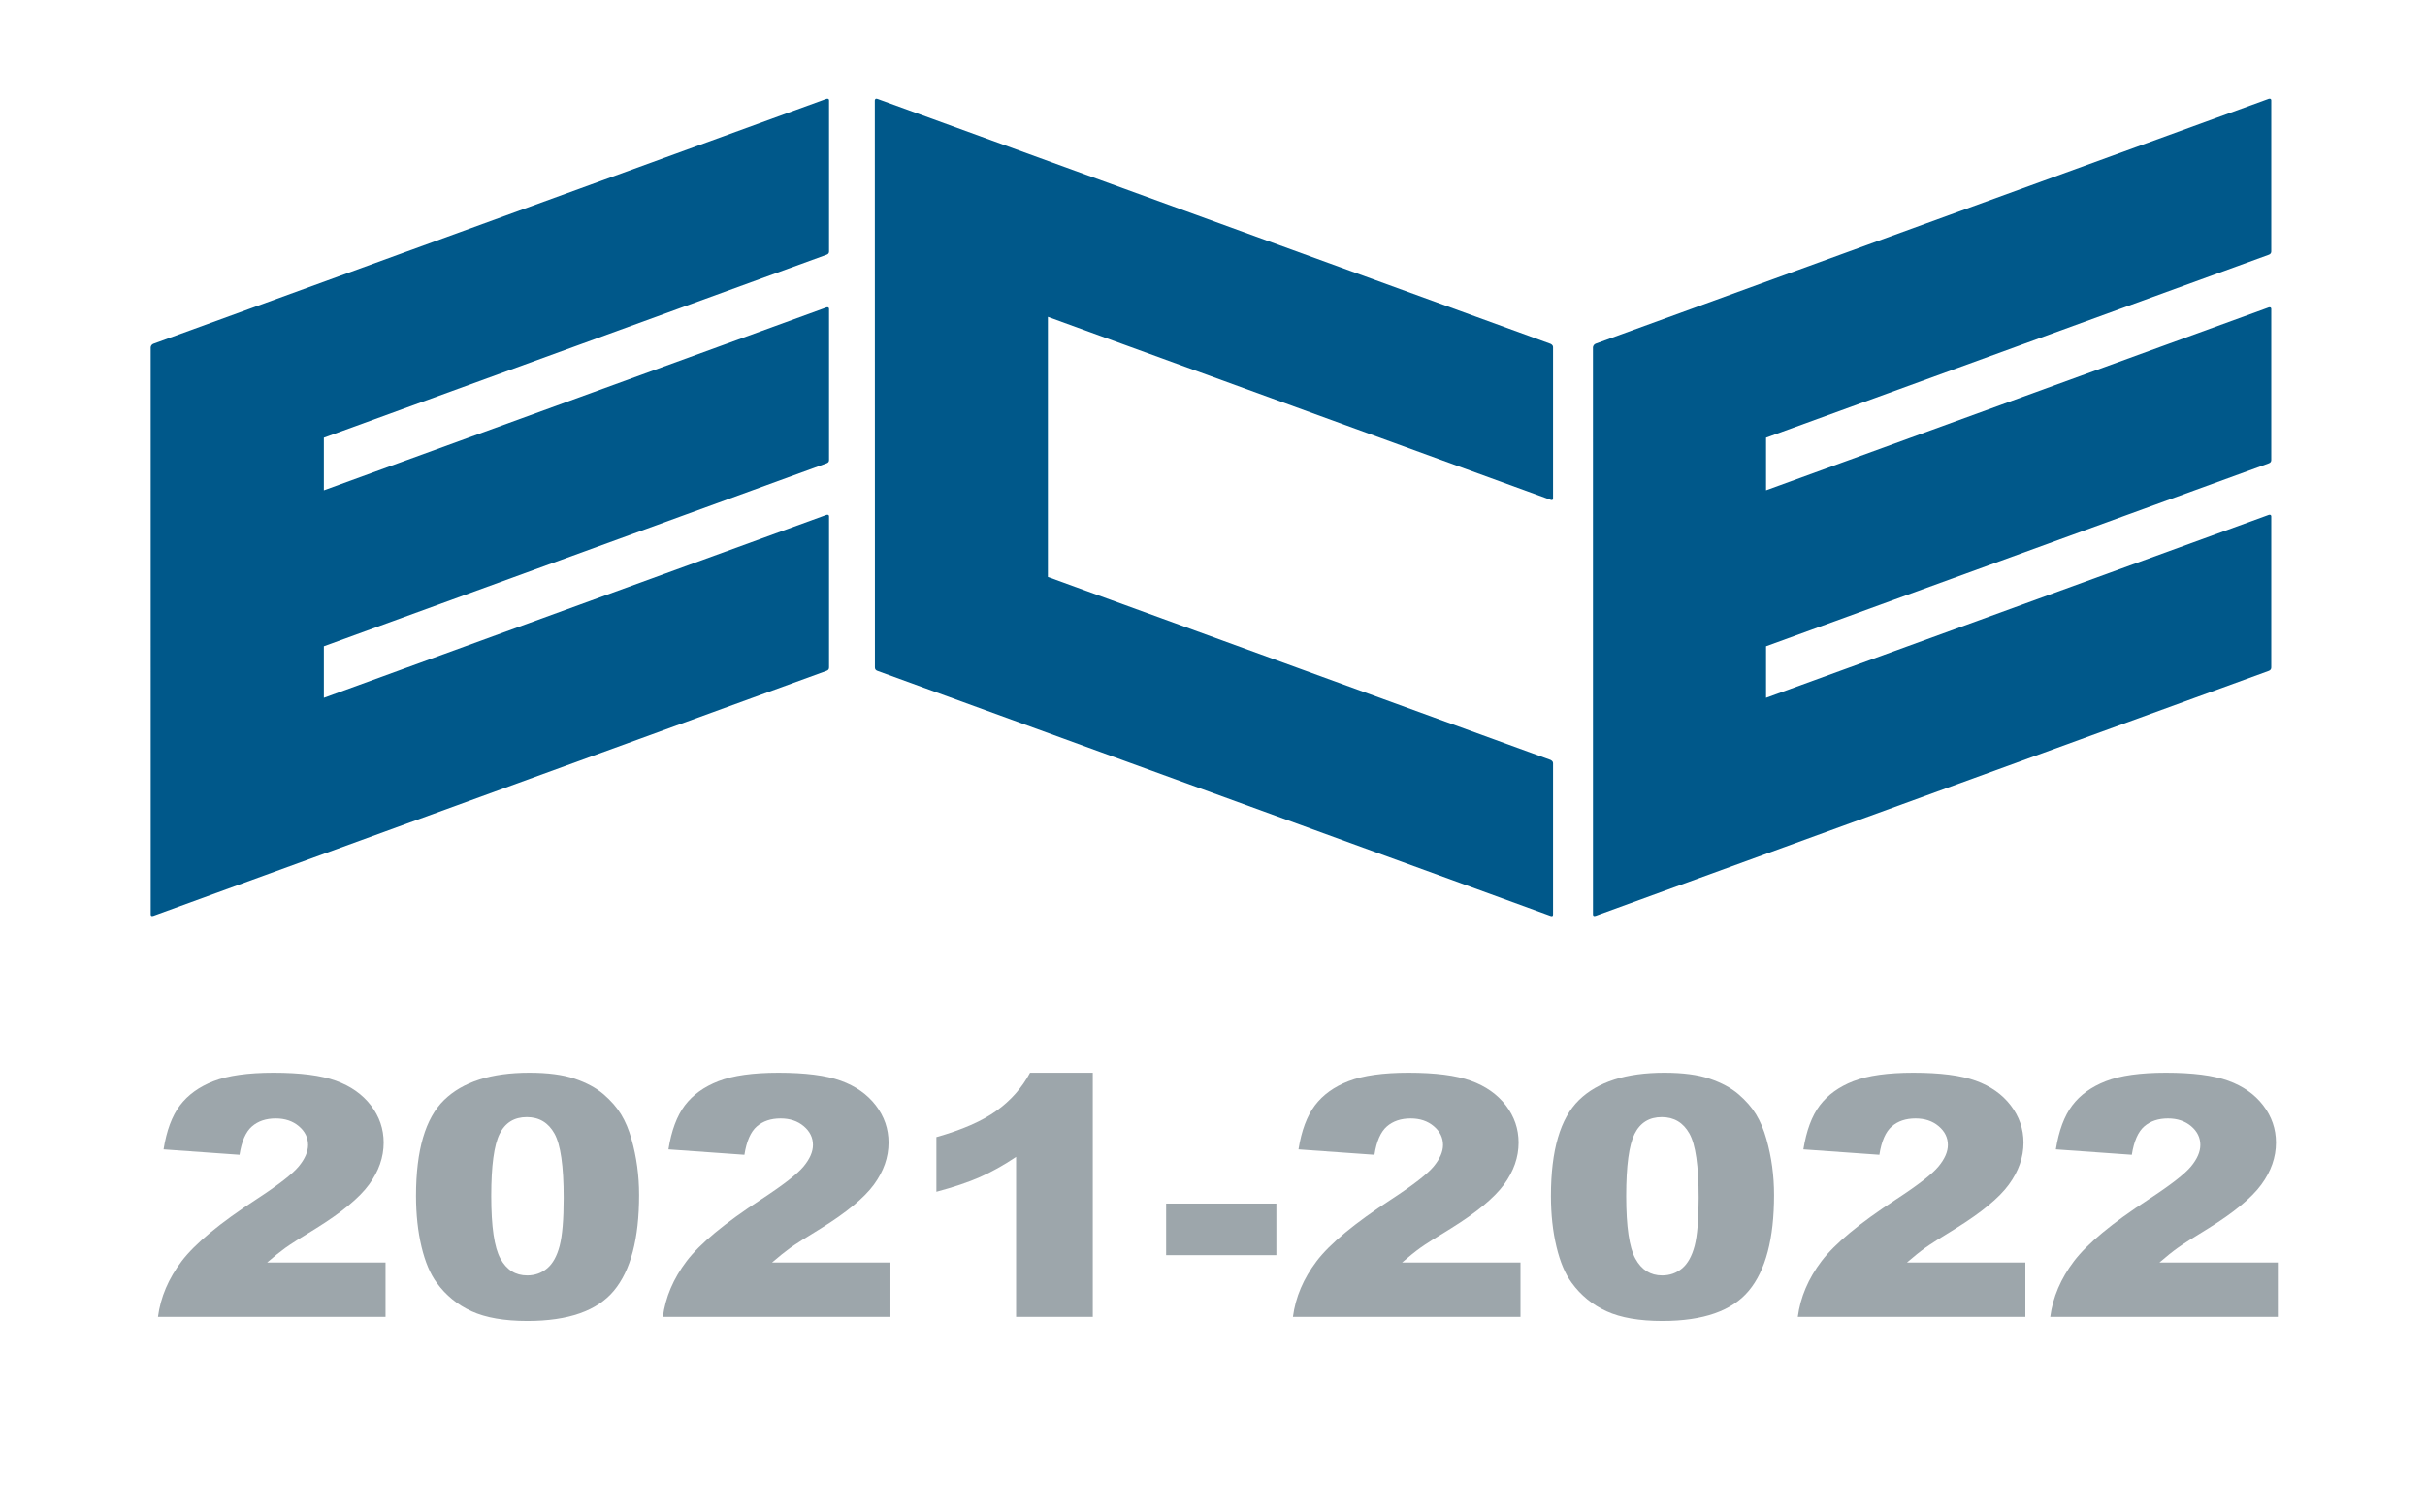
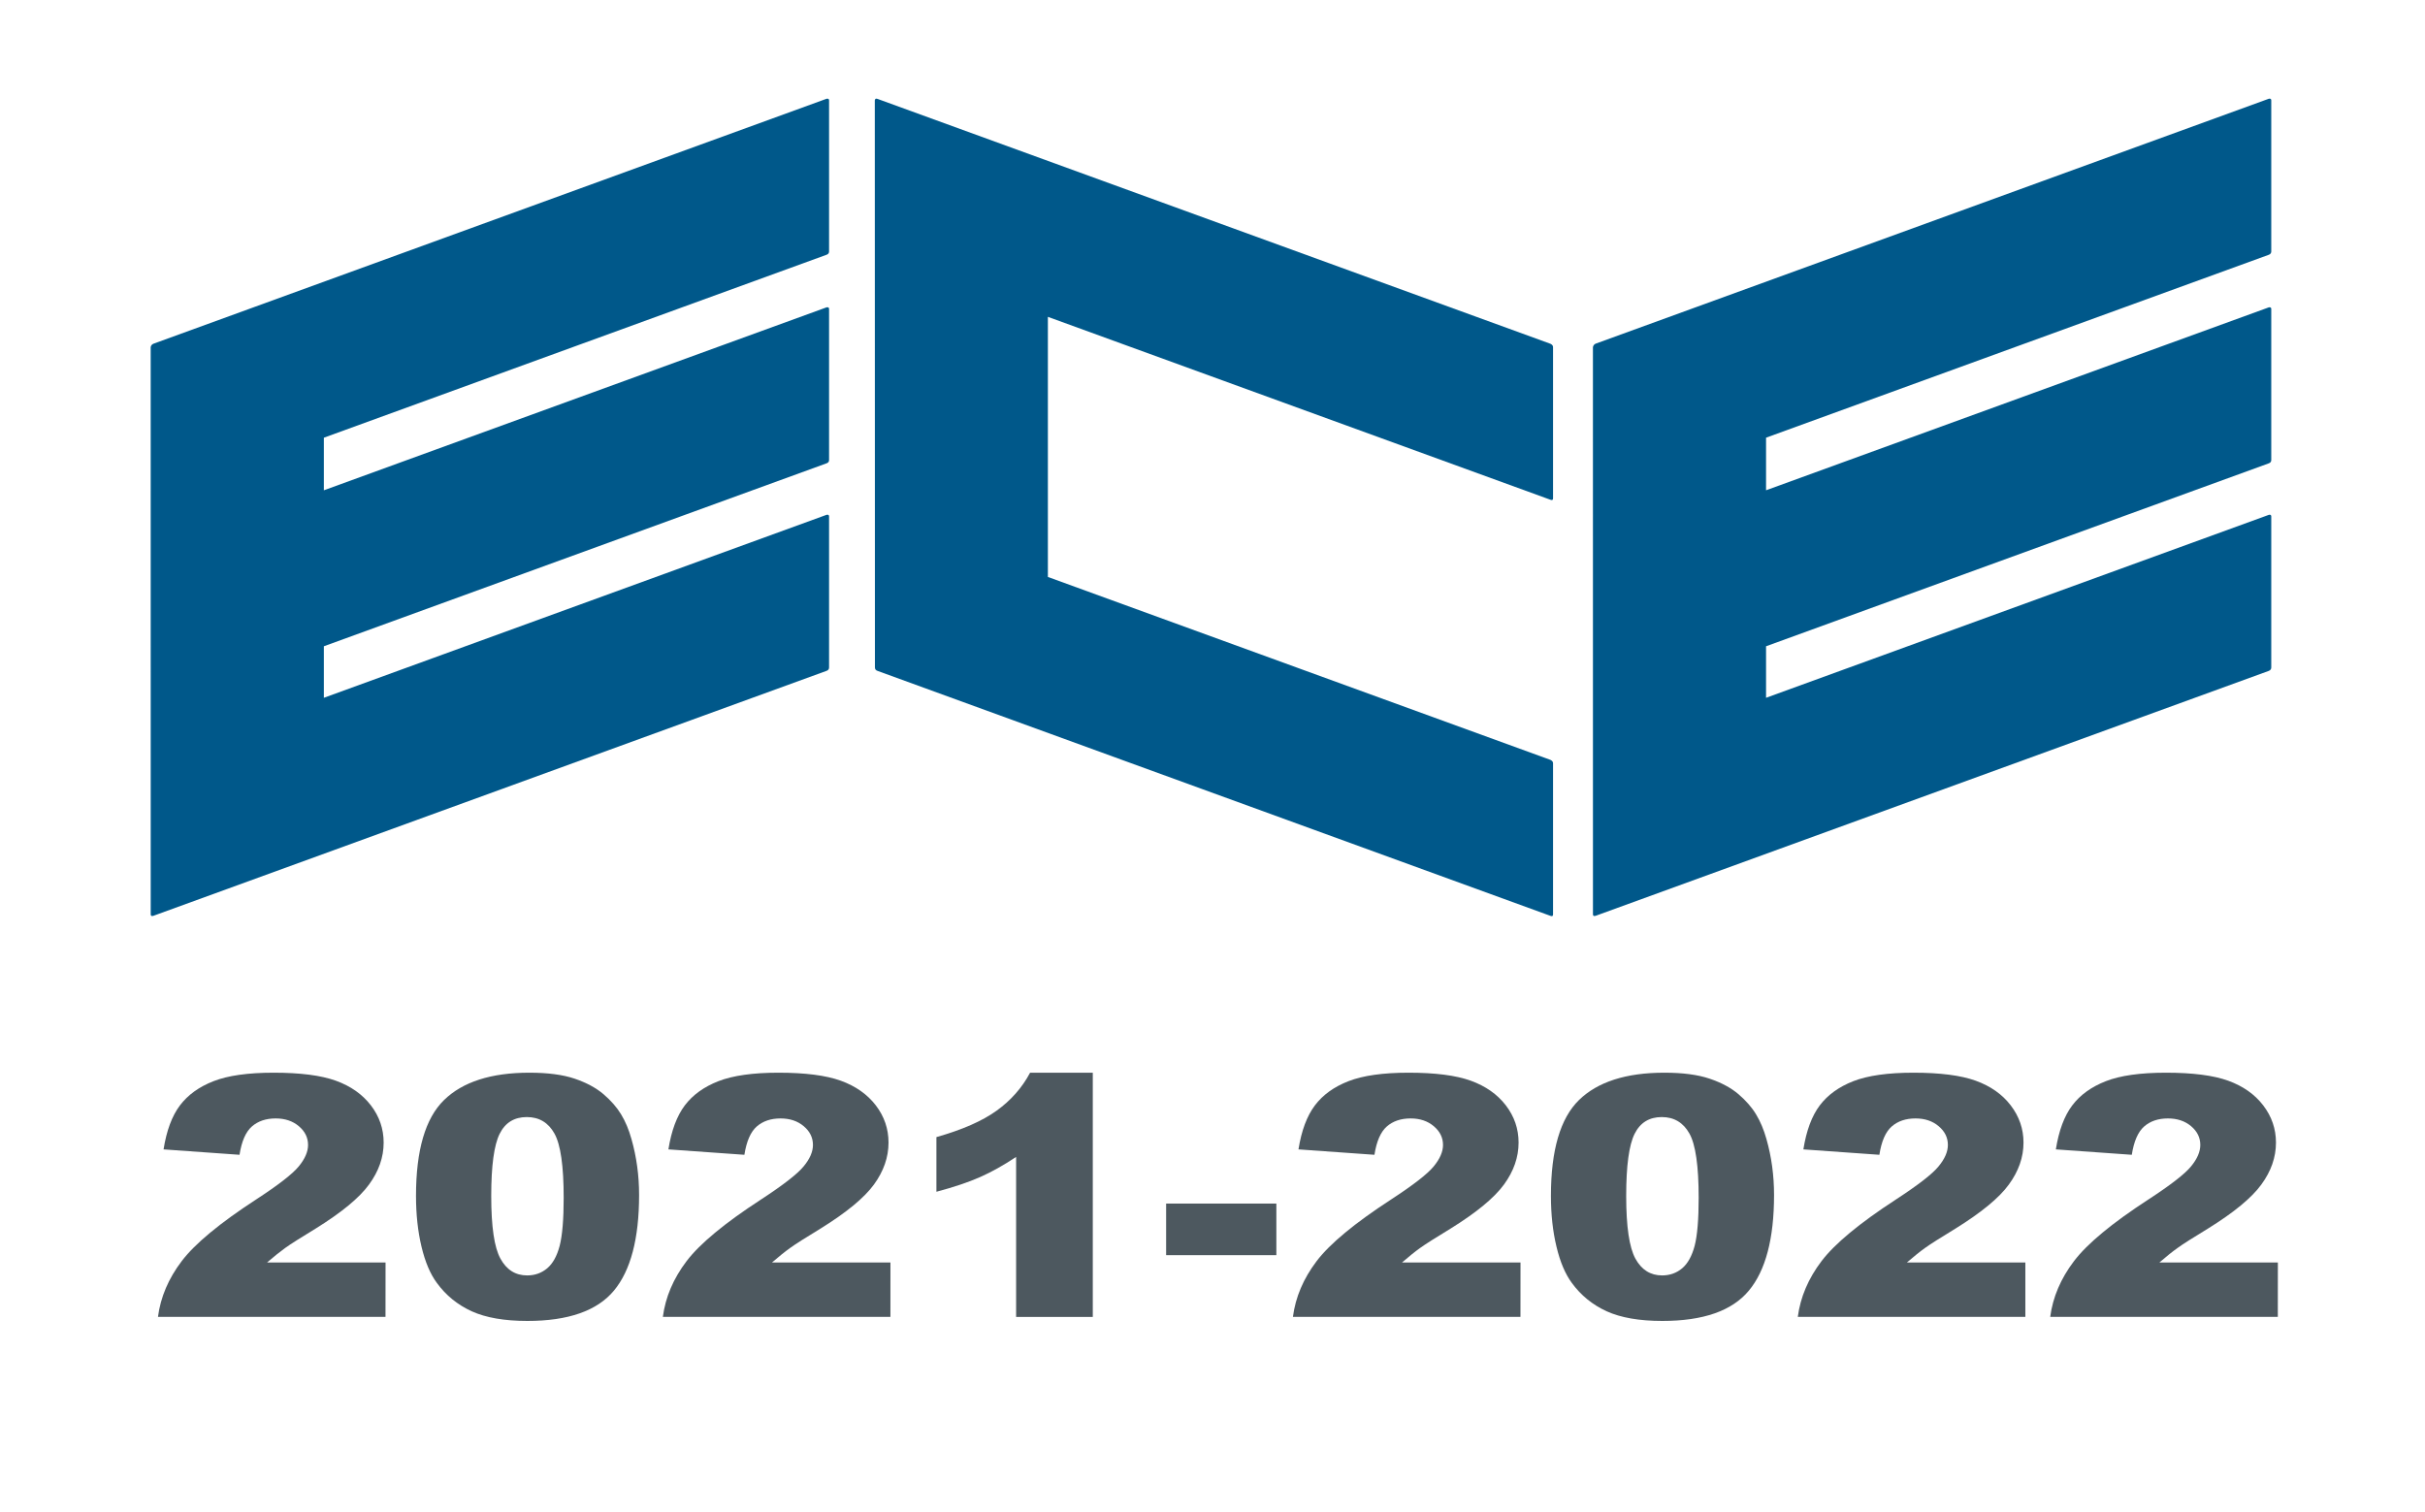
- <svg xmlns="http://www.w3.org/2000/svg" version="1.1" x="0px" y="0px" width="100.982px" height="62.941px" viewBox="0 0 100.982 62.941" enable-background="new 0 0 100.982 62.941" xml:space="preserve">
+ <svg xmlns="http://www.w3.org/2000/svg" version="1.1" id="Layer_1" x="0px" y="0px" width="100.982px" height="62.941px" viewBox="0 0 100.982 62.941" enable-background="new 0 0 100.982 62.941" xml:space="preserve">
  <g id="ECE_1_">
    <g id="ECE">
-       <path fill="#00588A" d="M36.429,4.176c0.01-0.062,0.049-0.082,0.111-0.058l28.03,10.202c0.068,0.035,0.102,0.08,0.102,0.137v6.296    c0,0.066-0.029,0.088-0.102,0.063l-20.934-7.62v10.833l20.934,7.621c0.068,0.035,0.102,0.08,0.102,0.137v6.297    c0,0.064-0.029,0.087-0.102,0.062L36.544,27.942c-0.078-0.026-0.111-0.073-0.111-0.144L36.429,4.176L36.429,4.176z" />
-       <path fill="#00588A" d="M66.333,14.456c0.016-0.07,0.051-0.118,0.117-0.144l28.03-10.2c0.062-0.013,0.1,0.01,0.1,0.062v6.299    c0,0.064-0.033,0.11-0.1,0.136l-20.938,7.619v2.191L94.48,12.8c0.062-0.013,0.1,0.011,0.1,0.064v6.296    c0,0.066-0.033,0.111-0.1,0.136l-20.938,7.62v2.146l20.938-7.62c0.062-0.016,0.1,0.009,0.1,0.062v6.295    c0,0.067-0.033,0.112-0.1,0.14L66.451,38.14c-0.078,0.026-0.117,0.008-0.117-0.06L66.333,14.456L66.333,14.456z" />
-       <path fill="#00588A" d="M6.275,14.458c0.012-0.068,0.051-0.118,0.117-0.143L34.421,4.113c0.066-0.012,0.102,0.01,0.102,0.062    v6.299c0,0.064-0.031,0.11-0.102,0.135l-20.935,7.62v2.191l20.935-7.62c0.066-0.013,0.102,0.01,0.102,0.064v6.297    c0,0.065-0.031,0.11-0.102,0.135l-20.935,7.62v2.146l20.935-7.621c0.066-0.015,0.102,0.01,0.102,0.062V27.8    c0,0.067-0.031,0.112-0.102,0.138L6.393,38.14c-0.079,0.026-0.117,0.01-0.117-0.059L6.275,14.458L6.275,14.458z" />
+       <path fill="#00588A" d="M36.429,4.176c0.01-0.062,0.049-0.082,0.11-0.058L64.57,14.32c0.068,0.035,0.102,0.08,0.102,0.137v6.296    c0,0.066-0.028,0.088-0.102,0.063l-20.934-7.62v10.833L64.57,31.65c0.068,0.035,0.102,0.08,0.102,0.137v6.297    c0,0.064-0.028,0.087-0.102,0.062L36.544,27.942c-0.078-0.026-0.11-0.073-0.11-0.145L36.429,4.176L36.429,4.176z" />
+       <path fill="#00588A" d="M66.333,14.456c0.017-0.07,0.051-0.118,0.117-0.144l28.03-10.2c0.062-0.013,0.1,0.01,0.1,0.062v6.3    c0,0.063-0.033,0.109-0.1,0.136l-20.938,7.619v2.19L94.48,12.8c0.062-0.013,0.1,0.012,0.1,0.064v6.296    c0,0.066-0.033,0.111-0.1,0.136l-20.938,7.62v2.146l20.938-7.62c0.062-0.017,0.1,0.009,0.1,0.062v6.295    c0,0.067-0.033,0.112-0.1,0.141L66.451,38.14c-0.078,0.025-0.117,0.008-0.117-0.061L66.333,14.456L66.333,14.456z" />
+       <path fill="#00588A" d="M6.275,14.458c0.012-0.067,0.051-0.118,0.117-0.143L34.421,4.113c0.066-0.012,0.103,0.01,0.103,0.062v6.3    c0,0.063-0.031,0.109-0.103,0.135l-20.935,7.62v2.19l20.935-7.62c0.066-0.013,0.103,0.011,0.103,0.064v6.297    c0,0.065-0.031,0.11-0.103,0.135l-20.935,7.62v2.146l20.935-7.621c0.066-0.016,0.103,0.01,0.103,0.062V27.8    c0,0.067-0.031,0.112-0.103,0.139L6.393,38.14c-0.079,0.025-0.117,0.01-0.117-0.06L6.275,14.458L6.275,14.458z" />
    </g>
  </g>
  <g id="_x32_021-2022">
    <g>
-       <path fill="#9DA6AB" d="M16.053,54.846H6.578c0.108-0.822,0.438-1.597,0.988-2.322c0.551-0.725,1.583-1.581,3.098-2.567    c0.926-0.605,1.518-1.064,1.776-1.378s0.388-0.611,0.388-0.894c0-0.305-0.128-0.565-0.384-0.781    c-0.255-0.216-0.577-0.323-0.965-0.323c-0.403,0-0.733,0.111-0.989,0.334s-0.428,0.616-0.516,1.18L6.811,47.87    c0.124-0.782,0.351-1.393,0.682-1.832c0.331-0.438,0.797-0.775,1.399-1.009c0.603-0.234,1.436-0.352,2.501-0.352    c1.111,0,1.977,0.111,2.593,0.334c0.618,0.223,1.104,0.565,1.458,1.026c0.354,0.462,0.532,0.979,0.532,1.552    c0,0.609-0.203,1.191-0.609,1.746c-0.405,0.555-1.144,1.164-2.213,1.828c-0.636,0.387-1.061,0.657-1.276,0.812    c-0.214,0.154-0.466,0.357-0.756,0.607h4.932V54.846z" />
-       <path fill="#9DA6AB" d="M17.323,49.806c0-1.9,0.389-3.23,1.167-3.99c0.778-0.759,1.963-1.139,3.555-1.139    c0.765,0,1.394,0.083,1.885,0.249c0.49,0.166,0.891,0.382,1.202,0.647c0.31,0.267,0.554,0.546,0.732,0.839    c0.179,0.294,0.322,0.636,0.431,1.027c0.212,0.745,0.318,1.522,0.318,2.332c0,1.814-0.35,3.143-1.047,3.983    s-1.9,1.262-3.605,1.262c-0.957,0-1.729-0.134-2.319-0.402c-0.589-0.269-1.073-0.662-1.45-1.18    c-0.274-0.368-0.488-0.872-0.64-1.511C17.4,51.285,17.323,50.58,17.323,49.806z M20.456,49.813c0,1.273,0.127,2.143,0.384,2.609    c0.256,0.466,0.626,0.698,1.113,0.698c0.32,0,0.598-0.099,0.833-0.296c0.235-0.198,0.408-0.511,0.519-0.938    c0.111-0.427,0.167-1.094,0.167-1.998c0-1.328-0.128-2.22-0.384-2.677c-0.255-0.457-0.639-0.686-1.151-0.686    c-0.522,0-0.9,0.232-1.132,0.699C20.573,47.691,20.456,48.553,20.456,49.813z" />
-       <path fill="#9DA6AB" d="M37.079,54.846h-9.476c0.108-0.822,0.438-1.597,0.989-2.322c0.55-0.725,1.583-1.581,3.098-2.567    c0.925-0.605,1.517-1.064,1.775-1.378c0.259-0.313,0.388-0.611,0.388-0.894c0-0.305-0.128-0.565-0.384-0.781    c-0.256-0.216-0.578-0.323-0.966-0.323c-0.403,0-0.732,0.111-0.989,0.334c-0.255,0.223-0.427,0.616-0.515,1.18l-3.164-0.225    c0.124-0.782,0.351-1.393,0.682-1.832c0.331-0.438,0.798-0.775,1.4-1.009c0.603-0.234,1.436-0.352,2.501-0.352    c1.111,0,1.976,0.111,2.594,0.334c0.618,0.223,1.104,0.565,1.458,1.026c0.354,0.462,0.531,0.979,0.531,1.552    c0,0.609-0.203,1.191-0.608,1.746c-0.406,0.555-1.144,1.164-2.214,1.828c-0.636,0.387-1.061,0.657-1.275,0.812    c-0.214,0.154-0.466,0.357-0.756,0.607h4.932V54.846z" />
-       <path fill="#9DA6AB" d="M45.506,44.677v10.169h-3.194v-6.663c-0.517,0.346-1.017,0.625-1.5,0.839    c-0.484,0.214-1.09,0.418-1.819,0.613v-2.277c1.076-0.305,1.911-0.671,2.505-1.099c0.594-0.427,1.06-0.954,1.396-1.582H45.506z" />
-       <path fill="#9DA6AB" d="M48.56,50.127h4.59v2.148h-4.59V50.127z" />
-       <path fill="#9DA6AB" d="M63.315,54.846H53.84c0.107-0.822,0.438-1.597,0.987-2.322c0.551-0.725,1.584-1.581,3.1-2.567    c0.925-0.605,1.517-1.064,1.775-1.378s0.388-0.611,0.388-0.894c0-0.305-0.129-0.565-0.385-0.781    c-0.257-0.216-0.576-0.323-0.964-0.323c-0.404,0-0.735,0.111-0.99,0.334c-0.256,0.223-0.429,0.616-0.516,1.18l-3.164-0.225    c0.125-0.782,0.353-1.393,0.684-1.832c0.33-0.438,0.796-0.775,1.399-1.009c0.603-0.234,1.436-0.352,2.501-0.352    c1.111,0,1.975,0.111,2.592,0.334c0.618,0.223,1.104,0.565,1.459,1.026c0.354,0.462,0.531,0.979,0.531,1.552    c0,0.609-0.203,1.191-0.608,1.746c-0.407,0.555-1.144,1.164-2.213,1.828c-0.637,0.387-1.063,0.657-1.278,0.812    c-0.214,0.154-0.465,0.357-0.754,0.607h4.932V54.846z" />
-       <path fill="#9DA6AB" d="M64.584,49.806c0-1.9,0.389-3.23,1.167-3.99c0.778-0.759,1.964-1.139,3.556-1.139    c0.766,0,1.395,0.083,1.884,0.249c0.491,0.166,0.893,0.382,1.203,0.647c0.31,0.267,0.555,0.546,0.732,0.839    c0.178,0.294,0.322,0.636,0.431,1.027c0.212,0.745,0.318,1.522,0.318,2.332c0,1.814-0.35,3.143-1.048,3.983    c-0.697,0.841-1.899,1.262-3.605,1.262c-0.956,0-1.729-0.134-2.318-0.402c-0.589-0.269-1.072-0.662-1.45-1.18    c-0.273-0.368-0.488-0.872-0.64-1.511C64.661,51.285,64.584,50.58,64.584,49.806z M67.718,49.813c0,1.273,0.128,2.143,0.383,2.609    c0.257,0.466,0.628,0.698,1.113,0.698c0.32,0,0.599-0.099,0.834-0.296c0.235-0.198,0.407-0.511,0.52-0.938    c0.11-0.427,0.167-1.094,0.167-1.998c0-1.328-0.128-2.22-0.385-2.677c-0.256-0.457-0.64-0.686-1.151-0.686    c-0.521,0-0.899,0.232-1.132,0.699C67.835,47.691,67.718,48.553,67.718,49.813z" />
-       <path fill="#9DA6AB" d="M84.34,54.846h-9.476c0.108-0.822,0.438-1.597,0.988-2.322c0.551-0.725,1.583-1.581,3.098-2.567    c0.926-0.605,1.519-1.064,1.775-1.378c0.259-0.313,0.389-0.611,0.389-0.894c0-0.305-0.128-0.565-0.385-0.781    c-0.255-0.216-0.576-0.323-0.965-0.323c-0.402,0-0.732,0.111-0.988,0.334s-0.428,0.616-0.515,1.18l-3.165-0.225    c0.125-0.782,0.352-1.393,0.683-1.832c0.331-0.438,0.798-0.775,1.398-1.009c0.604-0.234,1.437-0.352,2.502-0.352    c1.111,0,1.976,0.111,2.594,0.334s1.104,0.565,1.457,1.026c0.354,0.462,0.533,0.979,0.533,1.552c0,0.609-0.204,1.191-0.61,1.746    c-0.404,0.555-1.144,1.164-2.213,1.828c-0.636,0.387-1.061,0.657-1.276,0.812c-0.215,0.154-0.466,0.357-0.756,0.607h4.932V54.846z    " />
-       <path fill="#9DA6AB" d="M94.853,54.846h-9.477c0.109-0.822,0.439-1.597,0.99-2.322c0.551-0.725,1.582-1.581,3.098-2.567    c0.925-0.605,1.518-1.064,1.776-1.378c0.257-0.313,0.386-0.611,0.386-0.894c0-0.305-0.128-0.565-0.383-0.781    c-0.257-0.216-0.578-0.323-0.966-0.323c-0.402,0-0.732,0.111-0.988,0.334s-0.428,0.616-0.516,1.18L85.61,47.87    c0.124-0.782,0.351-1.393,0.683-1.832c0.331-0.438,0.798-0.775,1.399-1.009c0.602-0.234,1.437-0.352,2.501-0.352    c1.111,0,1.977,0.111,2.594,0.334s1.104,0.565,1.457,1.026c0.354,0.462,0.532,0.979,0.532,1.552c0,0.609-0.202,1.191-0.609,1.746    c-0.405,0.555-1.144,1.164-2.213,1.828c-0.636,0.387-1.062,0.657-1.275,0.812c-0.215,0.154-0.467,0.357-0.757,0.607h4.932V54.846z    " />
+       <path fill="#4D585F" d="M16.053,54.846H6.578c0.108-0.822,0.438-1.598,0.988-2.322c0.551-0.726,1.583-1.581,3.098-2.567    c0.926-0.604,1.519-1.063,1.776-1.378c0.258-0.313,0.388-0.611,0.388-0.894c0-0.306-0.128-0.565-0.384-0.781    c-0.255-0.216-0.577-0.323-0.965-0.323c-0.403,0-0.733,0.111-0.989,0.334c-0.256,0.224-0.428,0.616-0.516,1.18L6.811,47.87    c0.124-0.782,0.351-1.393,0.682-1.832c0.331-0.438,0.797-0.774,1.399-1.009s1.436-0.353,2.501-0.353    c1.11,0,1.977,0.111,2.593,0.334c0.618,0.224,1.104,0.565,1.458,1.026c0.354,0.462,0.532,0.979,0.532,1.552    c0,0.609-0.203,1.191-0.609,1.746c-0.405,0.556-1.144,1.164-2.213,1.828c-0.636,0.387-1.062,0.657-1.276,0.812    c-0.214,0.153-0.466,0.356-0.756,0.606h4.933L16.053,54.846L16.053,54.846z" />
+       <path fill="#4D585F" d="M17.323,49.806c0-1.9,0.389-3.23,1.167-3.99c0.778-0.759,1.963-1.14,3.555-1.14    c0.766,0,1.395,0.083,1.886,0.249c0.489,0.166,0.891,0.383,1.201,0.647c0.311,0.267,0.555,0.546,0.732,0.839    c0.179,0.294,0.322,0.636,0.431,1.027c0.212,0.745,0.318,1.521,0.318,2.332c0,1.813-0.35,3.143-1.047,3.982    s-1.9,1.263-3.605,1.263c-0.957,0-1.729-0.135-2.318-0.402c-0.589-0.27-1.073-0.662-1.45-1.18    c-0.274-0.368-0.488-0.872-0.641-1.512C17.4,51.285,17.323,50.58,17.323,49.806z M20.456,49.813c0,1.272,0.127,2.143,0.384,2.608    c0.257,0.467,0.626,0.698,1.113,0.698c0.32,0,0.598-0.099,0.833-0.296c0.235-0.198,0.408-0.511,0.52-0.938    c0.11-0.427,0.167-1.094,0.167-1.997c0-1.328-0.128-2.221-0.385-2.678c-0.255-0.457-0.639-0.686-1.15-0.686    c-0.522,0-0.9,0.231-1.132,0.699C20.573,47.691,20.456,48.552,20.456,49.813z" />
+       <path fill="#4D585F" d="M37.079,54.846h-9.476c0.107-0.822,0.438-1.598,0.988-2.322c0.551-0.726,1.583-1.581,3.099-2.567    c0.925-0.604,1.517-1.063,1.774-1.378c0.26-0.312,0.389-0.611,0.389-0.894c0-0.306-0.128-0.565-0.384-0.781    c-0.257-0.216-0.578-0.323-0.967-0.323c-0.402,0-0.731,0.111-0.988,0.334c-0.256,0.224-0.428,0.616-0.516,1.18l-3.164-0.225    c0.124-0.782,0.352-1.393,0.683-1.832c0.331-0.438,0.798-0.774,1.399-1.009c0.604-0.234,1.437-0.353,2.501-0.353    c1.111,0,1.977,0.111,2.595,0.334c0.617,0.224,1.104,0.565,1.458,1.026c0.354,0.462,0.53,0.979,0.53,1.552    c0,0.609-0.203,1.191-0.607,1.746c-0.406,0.556-1.145,1.164-2.214,1.828c-0.637,0.387-1.062,0.657-1.275,0.812    c-0.214,0.153-0.466,0.356-0.756,0.606h4.932L37.079,54.846L37.079,54.846z" />
+       <path fill="#4D585F" d="M45.506,44.677v10.17h-3.193v-6.663c-0.518,0.346-1.018,0.625-1.5,0.839    c-0.484,0.214-1.09,0.418-1.819,0.612v-2.276c1.076-0.306,1.911-0.671,2.505-1.1c0.594-0.427,1.061-0.953,1.396-1.582H45.506z" />
+       <path fill="#4D585F" d="M48.56,50.127h4.59v2.148h-4.59V50.127z" />
+       <path fill="#4D585F" d="M63.315,54.846H53.84c0.107-0.822,0.438-1.598,0.987-2.322c0.551-0.726,1.584-1.581,3.1-2.567    c0.926-0.604,1.518-1.063,1.775-1.378c0.258-0.313,0.388-0.611,0.388-0.894c0-0.306-0.129-0.565-0.385-0.781    c-0.257-0.216-0.576-0.323-0.964-0.323c-0.404,0-0.735,0.111-0.99,0.334c-0.256,0.224-0.429,0.616-0.516,1.18l-3.164-0.225    c0.125-0.782,0.353-1.393,0.684-1.832c0.33-0.438,0.796-0.774,1.399-1.009c0.603-0.234,1.436-0.353,2.501-0.353    c1.111,0,1.975,0.111,2.592,0.334c0.618,0.224,1.104,0.565,1.459,1.026c0.354,0.462,0.531,0.979,0.531,1.552    c0,0.609-0.203,1.191-0.608,1.746c-0.406,0.556-1.144,1.164-2.213,1.828c-0.637,0.387-1.062,0.657-1.277,0.812    c-0.215,0.153-0.466,0.356-0.755,0.606h4.933L63.315,54.846L63.315,54.846z" />
+       <path fill="#4D585F" d="M64.584,49.806c0-1.9,0.39-3.23,1.167-3.99c0.778-0.759,1.964-1.14,3.557-1.14    c0.766,0,1.395,0.083,1.884,0.249c0.491,0.166,0.893,0.383,1.203,0.647c0.31,0.267,0.555,0.546,0.731,0.839    c0.179,0.294,0.322,0.636,0.432,1.027c0.212,0.745,0.317,1.521,0.317,2.332c0,1.813-0.35,3.143-1.048,3.982    c-0.697,0.841-1.898,1.263-3.604,1.263c-0.956,0-1.729-0.135-2.318-0.402c-0.589-0.27-1.072-0.662-1.45-1.18    c-0.272-0.368-0.488-0.872-0.64-1.512C64.661,51.285,64.584,50.58,64.584,49.806z M67.718,49.813c0,1.272,0.129,2.143,0.384,2.608    c0.257,0.467,0.628,0.698,1.112,0.698c0.32,0,0.6-0.099,0.834-0.296c0.235-0.198,0.407-0.511,0.521-0.938    c0.11-0.427,0.167-1.094,0.167-1.997c0-1.328-0.128-2.221-0.385-2.678c-0.256-0.457-0.641-0.686-1.151-0.686    c-0.521,0-0.899,0.231-1.132,0.699C67.835,47.691,67.718,48.552,67.718,49.813z" />
+       <path fill="#4D585F" d="M84.34,54.846h-9.476c0.108-0.822,0.438-1.598,0.988-2.322c0.551-0.726,1.583-1.581,3.098-2.567    c0.926-0.604,1.519-1.063,1.775-1.378c0.259-0.312,0.389-0.611,0.389-0.894c0-0.306-0.128-0.565-0.385-0.781    c-0.255-0.216-0.576-0.323-0.965-0.323c-0.402,0-0.732,0.111-0.988,0.334c-0.256,0.224-0.428,0.616-0.515,1.18l-3.165-0.225    c0.125-0.782,0.352-1.393,0.683-1.832c0.331-0.438,0.798-0.774,1.397-1.009c0.604-0.234,1.438-0.353,2.503-0.353    c1.11,0,1.976,0.111,2.594,0.334c0.618,0.224,1.104,0.565,1.457,1.026c0.354,0.462,0.533,0.979,0.533,1.552    c0,0.609-0.204,1.191-0.61,1.746c-0.404,0.556-1.145,1.164-2.213,1.828c-0.636,0.387-1.062,0.657-1.276,0.812    c-0.215,0.153-0.466,0.356-0.756,0.606h4.932V54.846z" />
+       <path fill="#4D585F" d="M94.853,54.846h-9.478c0.109-0.822,0.439-1.598,0.99-2.322c0.551-0.726,1.582-1.581,3.098-2.567    c0.926-0.604,1.519-1.063,1.776-1.378c0.257-0.312,0.386-0.611,0.386-0.894c0-0.306-0.128-0.565-0.383-0.781    c-0.257-0.216-0.578-0.323-0.966-0.323c-0.402,0-0.732,0.111-0.988,0.334c-0.256,0.224-0.428,0.616-0.516,1.18L85.61,47.87    c0.124-0.782,0.351-1.393,0.683-1.832c0.331-0.438,0.798-0.774,1.399-1.009s1.437-0.353,2.501-0.353    c1.111,0,1.977,0.111,2.594,0.334c0.617,0.224,1.104,0.565,1.457,1.026c0.354,0.462,0.532,0.979,0.532,1.552    c0,0.609-0.202,1.191-0.609,1.746c-0.404,0.556-1.144,1.164-2.213,1.828c-0.636,0.387-1.062,0.657-1.274,0.812    c-0.216,0.153-0.468,0.356-0.758,0.606h4.933L94.853,54.846L94.853,54.846z" />
    </g>
  </g>
</svg>
